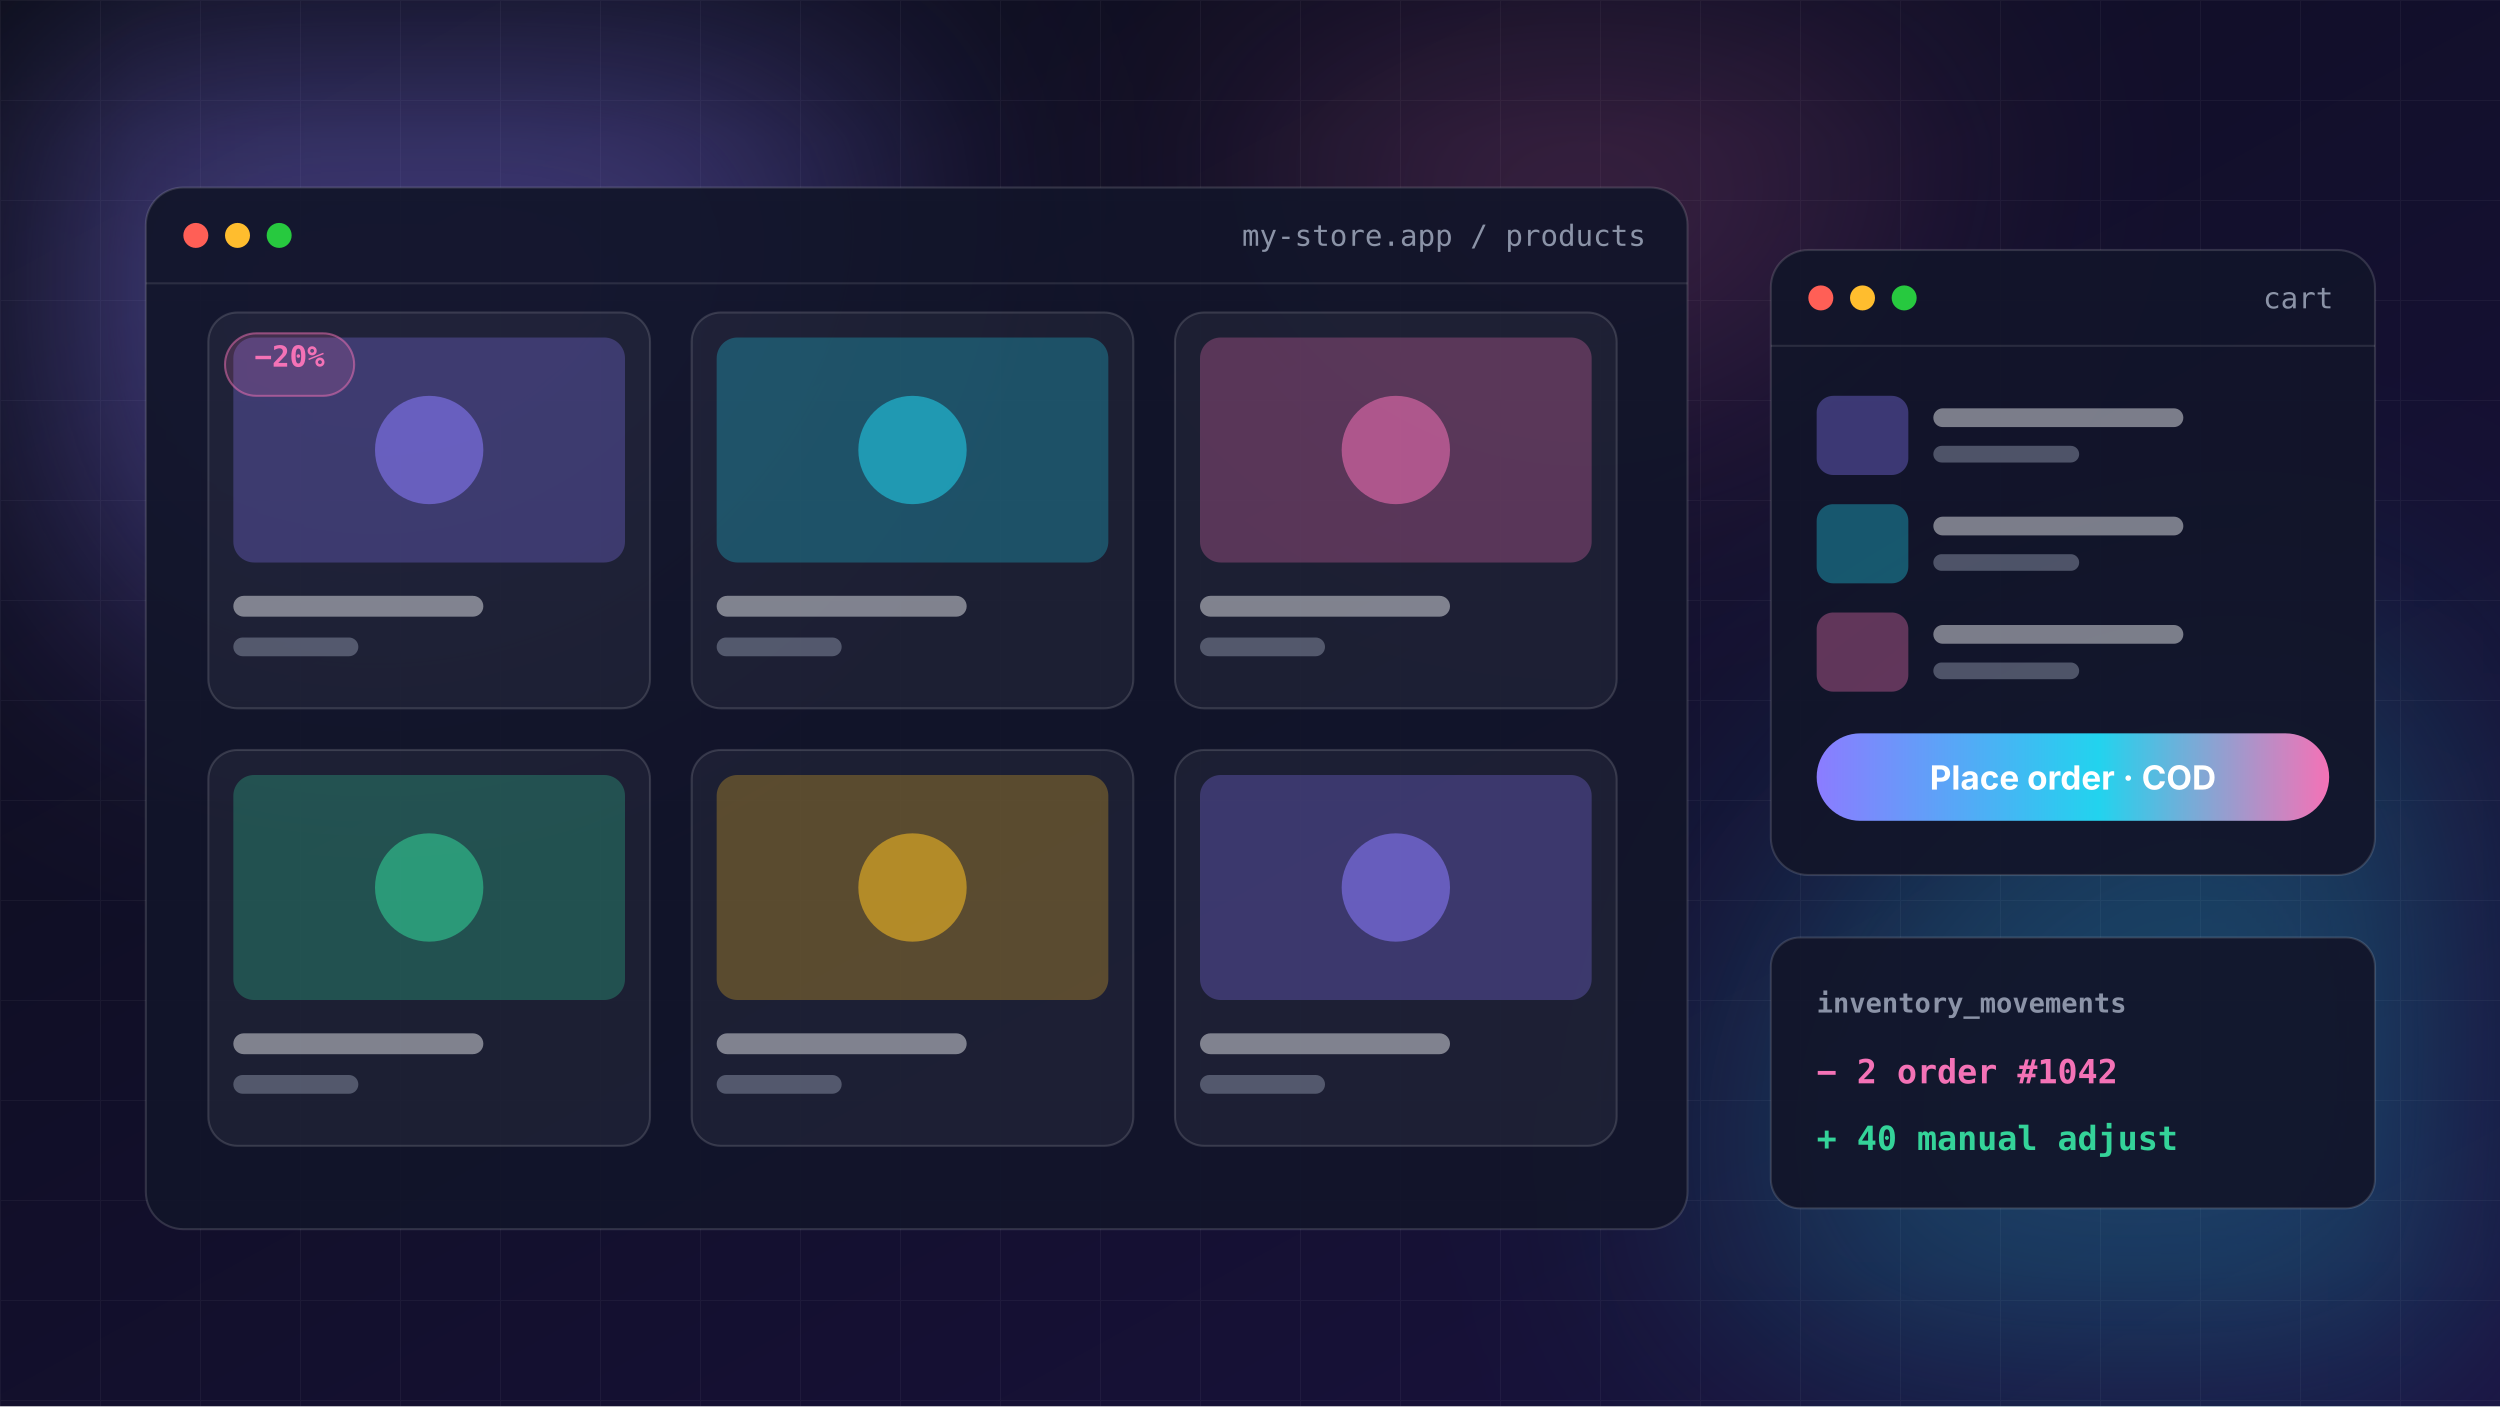
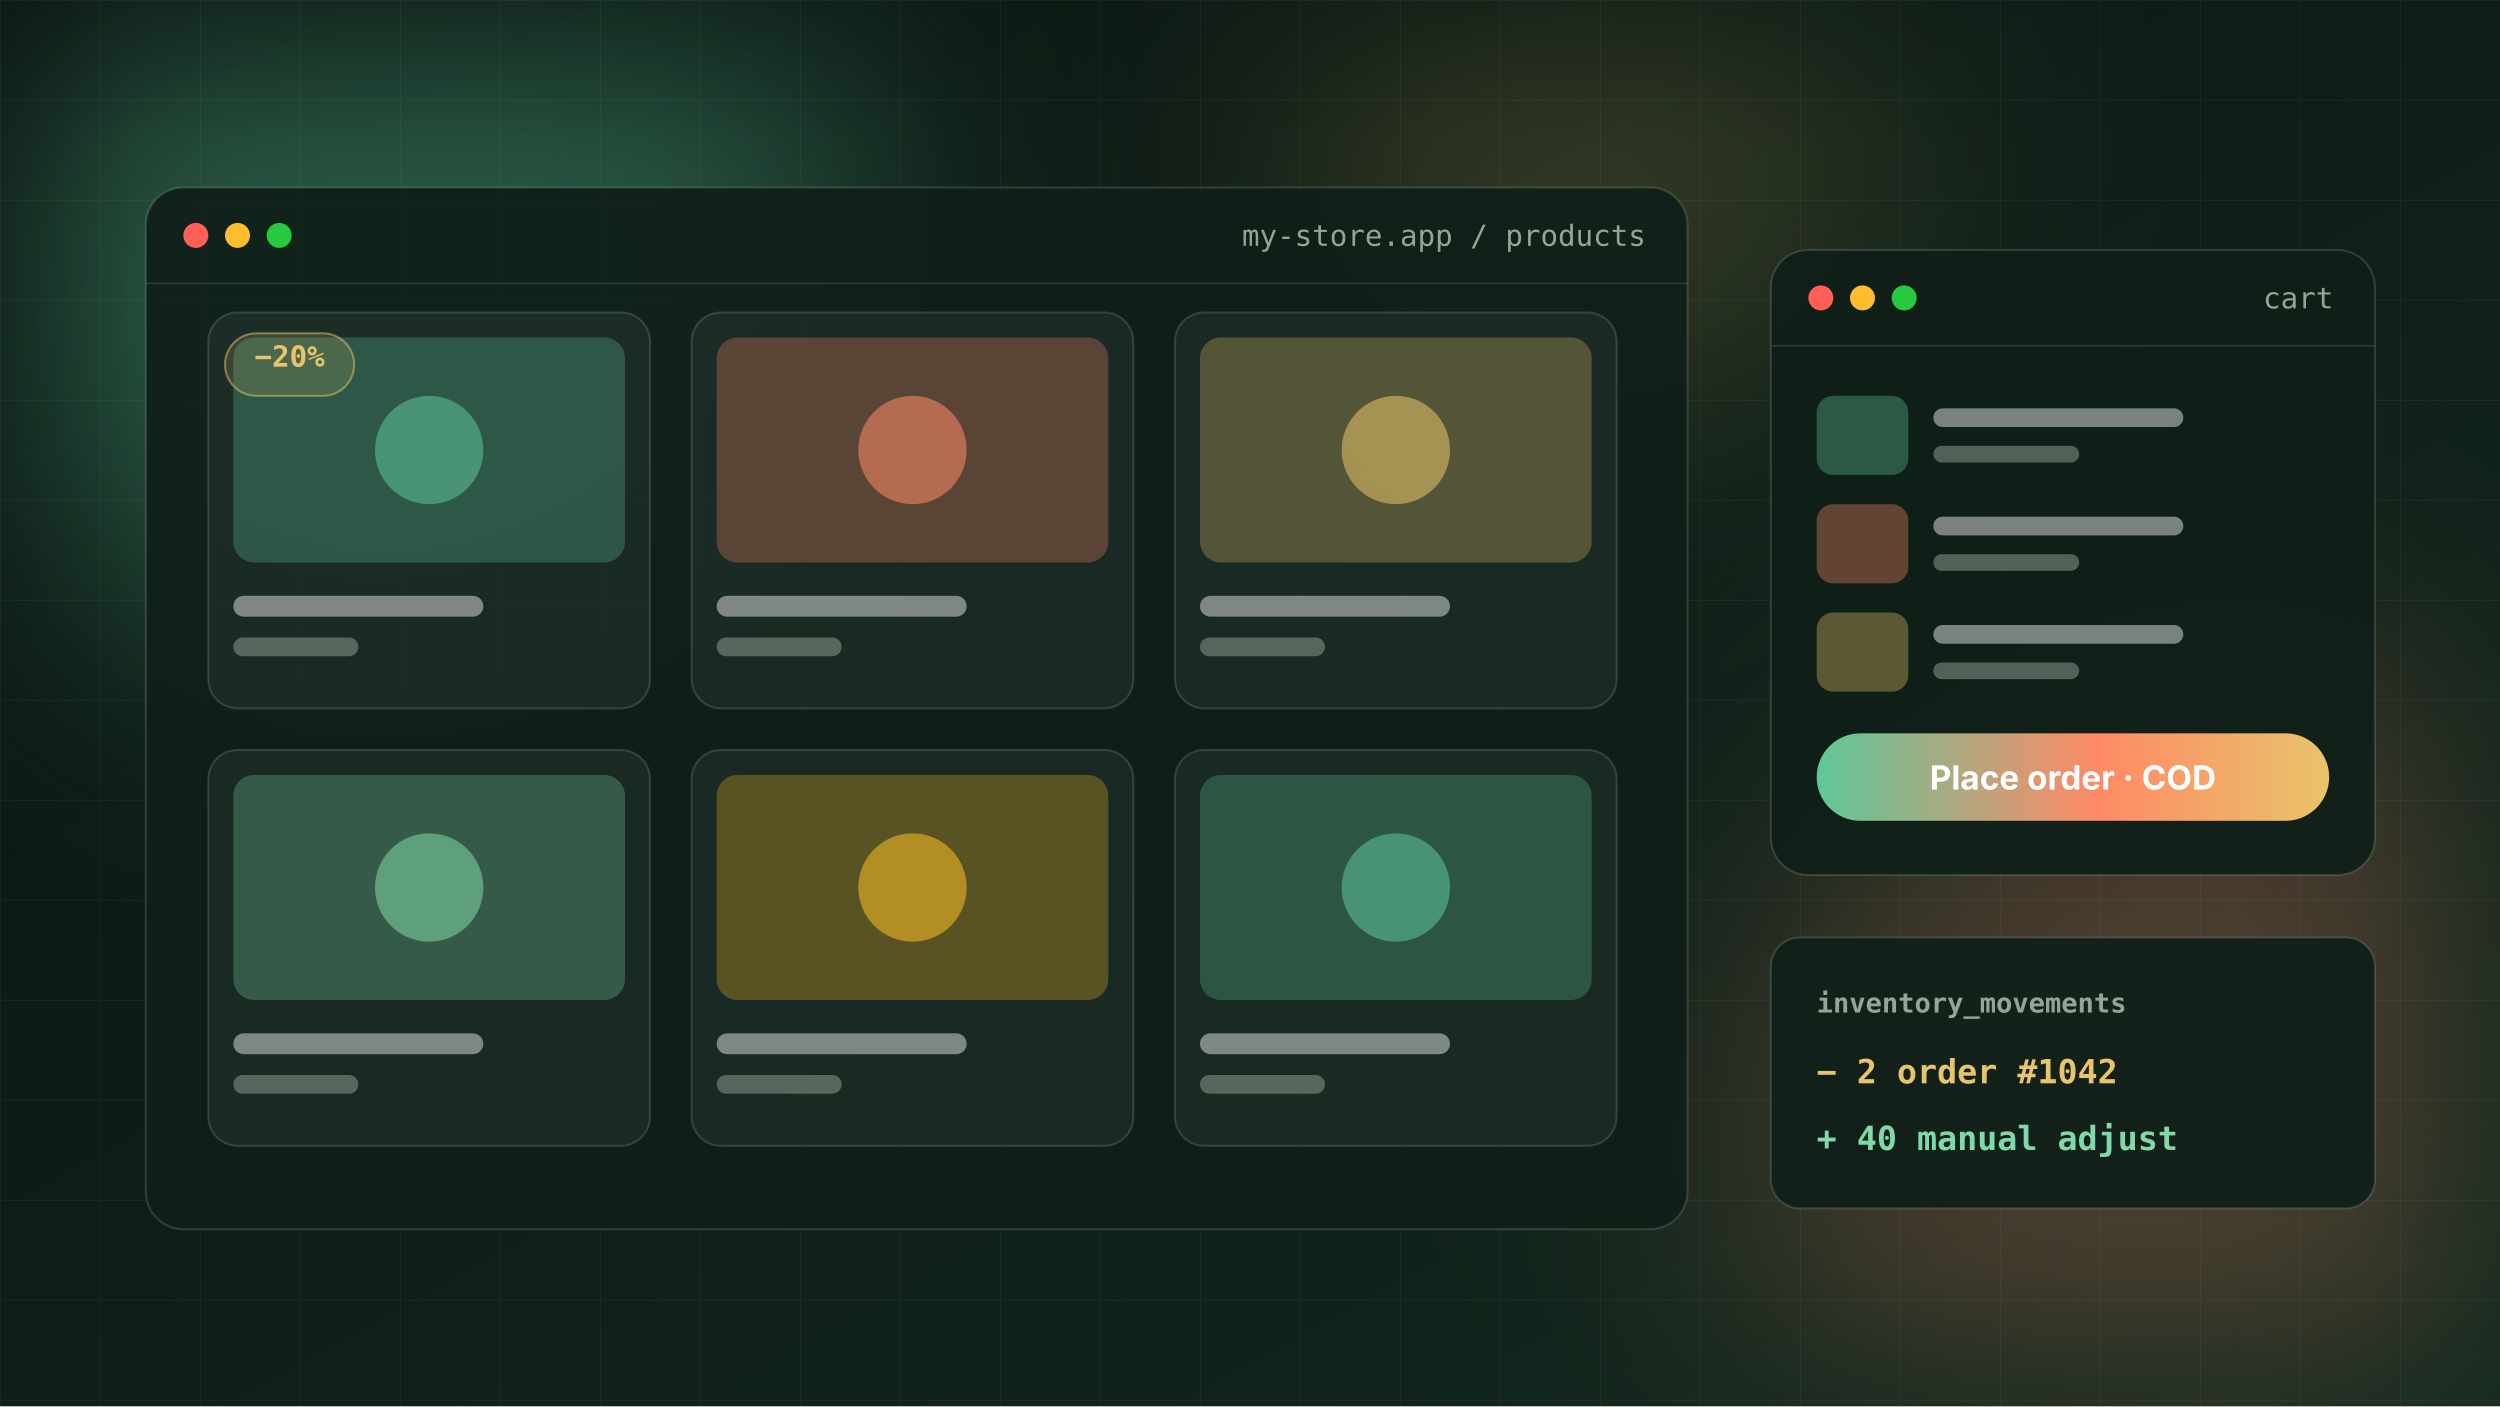
<svg xmlns="http://www.w3.org/2000/svg" viewBox="0 0 1200 675" width="1200" height="675" role="img">
  <defs>
    <linearGradient id="bg1" x1="0" y1="0" x2="1" y2="1">
-       <stop offset="0" stop-color="#0B0D18" />
-       <stop offset="1" stop-color="#1A1240" />
+       <stop offset="0" stop-color="#0a1410" />
+       <stop offset="1" stop-color="#12291f" />
    </linearGradient>
    <linearGradient id="gr1" x1="0" y1="0" x2="1" y2="0">
-       <stop offset="0" stop-color="#8B7CFF" />
-       <stop offset="0.55" stop-color="#22D3EE" />
-       <stop offset="1" stop-color="#F472B6" />
+       <stop offset="0" stop-color="#5fc79a" />
+       <stop offset="0.55" stop-color="#ff8a66" />
+       <stop offset="1" stop-color="#e8c46a" />
    </linearGradient>
    <filter id="bl1" x="-50%" y="-50%" width="200%" height="200%">
      <feGaussianBlur stdDeviation="70" />
    </filter>
    <pattern id="gd1" width="48" height="48" patternUnits="userSpaceOnUse">
      <path d="M48 0H0V48" fill="none" stroke="#fff" stroke-opacity="0.045" />
    </pattern>
  </defs>
  <rect width="1200" height="675" fill="url(#bg1)" />
  <rect width="1200" height="675" fill="url(#gd1)" />
-   <circle cx="180" cy="80" r="230" fill="#8B7CFF" opacity="0.38" filter="url(#bl1)" />
-   <circle cx="1080" cy="560" r="240" fill="#22D3EE" opacity="0.25" filter="url(#bl1)" />
-   <circle cx="760" cy="40" r="150" fill="#F472B6" opacity="0.2" filter="url(#bl1)" />
-   <rect x="70" y="90" width="740" height="500" rx="18" fill="#12152A" fill-opacity="0.92" stroke="#fff" stroke-opacity="0.14" />
+   <circle cx="180" cy="80" r="230" fill="#5fc79a" opacity="0.38" filter="url(#bl1)" />
+   <circle cx="1080" cy="560" r="240" fill="#ff8a66" opacity="0.25" filter="url(#bl1)" />
+   <circle cx="760" cy="40" r="150" fill="#e8c46a" opacity="0.2" filter="url(#bl1)" />
+   <rect x="70" y="90" width="740" height="500" rx="18" fill="#0f1f18" fill-opacity="0.92" stroke="#fff" stroke-opacity="0.14" />
  <path d="M70 136H810" stroke="#fff" stroke-opacity="0.1" />
  <circle cx="94" cy="113" r="6" fill="#FF5F56" />
  <circle cx="114" cy="113" r="6" fill="#FFBD2E" />
  <circle cx="134" cy="113" r="6" fill="#27C93F" />
-   <text x="790" y="118" font-family="ui-monospace, SFMono-Regular, Menlo, Consolas, monospace" font-size="14" font-weight="500" fill="#8B93A7" text-anchor="end" opacity="1">my-store.app / products</text>
+   <text x="790" y="118" font-family="ui-monospace, SFMono-Regular, Menlo, Consolas, monospace" font-size="14" font-weight="500" fill="#94a597" text-anchor="end" opacity="1">my-store.app / products</text>
  <rect x="100" y="150" width="212" height="190" rx="14" fill="#fff" fill-opacity="0.05" stroke="#fff" stroke-opacity="0.14" />
-   <rect x="112" y="162" width="188" height="108" rx="10" fill="#8B7CFF" fill-opacity="0.28" />
-   <circle cx="206" cy="216" r="26" fill="#8B7CFF" fill-opacity="0.55" />
+   <rect x="112" y="162" width="188" height="108" rx="10" fill="#5fc79a" fill-opacity="0.28" />
+   <circle cx="206" cy="216" r="26" fill="#5fc79a" fill-opacity="0.55" />
  <rect x="112" y="286" width="120" height="10" rx="5.0" fill="#E5E7EB" fill-opacity="0.5" />
-   <rect x="112" y="306" width="60" height="9" rx="4.5" fill="#8B93A7" fill-opacity="0.5" />
+   <rect x="112" y="306" width="60" height="9" rx="4.5" fill="#94a597" fill-opacity="0.5" />
  <rect x="332" y="150" width="212" height="190" rx="14" fill="#fff" fill-opacity="0.05" stroke="#fff" stroke-opacity="0.14" />
-   <rect x="344" y="162" width="188" height="108" rx="10" fill="#22D3EE" fill-opacity="0.28" />
-   <circle cx="438" cy="216" r="26" fill="#22D3EE" fill-opacity="0.55" />
+   <rect x="344" y="162" width="188" height="108" rx="10" fill="#ff8a66" fill-opacity="0.28" />
+   <circle cx="438" cy="216" r="26" fill="#ff8a66" fill-opacity="0.55" />
  <rect x="344" y="286" width="120" height="10" rx="5.0" fill="#E5E7EB" fill-opacity="0.5" />
-   <rect x="344" y="306" width="60" height="9" rx="4.5" fill="#8B93A7" fill-opacity="0.5" />
+   <rect x="344" y="306" width="60" height="9" rx="4.5" fill="#94a597" fill-opacity="0.5" />
  <rect x="564" y="150" width="212" height="190" rx="14" fill="#fff" fill-opacity="0.05" stroke="#fff" stroke-opacity="0.14" />
-   <rect x="576" y="162" width="188" height="108" rx="10" fill="#F472B6" fill-opacity="0.28" />
-   <circle cx="670" cy="216" r="26" fill="#F472B6" fill-opacity="0.55" />
+   <rect x="576" y="162" width="188" height="108" rx="10" fill="#e8c46a" fill-opacity="0.28" />
+   <circle cx="670" cy="216" r="26" fill="#e8c46a" fill-opacity="0.55" />
  <rect x="576" y="286" width="120" height="10" rx="5.0" fill="#E5E7EB" fill-opacity="0.5" />
-   <rect x="576" y="306" width="60" height="9" rx="4.5" fill="#8B93A7" fill-opacity="0.5" />
+   <rect x="576" y="306" width="60" height="9" rx="4.5" fill="#94a597" fill-opacity="0.5" />
  <rect x="100" y="360" width="212" height="190" rx="14" fill="#fff" fill-opacity="0.05" stroke="#fff" stroke-opacity="0.14" />
-   <rect x="112" y="372" width="188" height="108" rx="10" fill="#34D399" fill-opacity="0.28" />
-   <circle cx="206" cy="426" r="26" fill="#34D399" fill-opacity="0.55" />
+   <rect x="112" y="372" width="188" height="108" rx="10" fill="#7fd9a8" fill-opacity="0.28" />
+   <circle cx="206" cy="426" r="26" fill="#7fd9a8" fill-opacity="0.55" />
  <rect x="112" y="496" width="120" height="10" rx="5.0" fill="#E5E7EB" fill-opacity="0.5" />
-   <rect x="112" y="516" width="60" height="9" rx="4.5" fill="#8B93A7" fill-opacity="0.5" />
+   <rect x="112" y="516" width="60" height="9" rx="4.5" fill="#94a597" fill-opacity="0.5" />
  <rect x="332" y="360" width="212" height="190" rx="14" fill="#fff" fill-opacity="0.05" stroke="#fff" stroke-opacity="0.14" />
  <rect x="344" y="372" width="188" height="108" rx="10" fill="#FBBF24" fill-opacity="0.28" />
  <circle cx="438" cy="426" r="26" fill="#FBBF24" fill-opacity="0.55" />
  <rect x="344" y="496" width="120" height="10" rx="5.0" fill="#E5E7EB" fill-opacity="0.5" />
-   <rect x="344" y="516" width="60" height="9" rx="4.5" fill="#8B93A7" fill-opacity="0.5" />
+   <rect x="344" y="516" width="60" height="9" rx="4.5" fill="#94a597" fill-opacity="0.5" />
  <rect x="564" y="360" width="212" height="190" rx="14" fill="#fff" fill-opacity="0.05" stroke="#fff" stroke-opacity="0.14" />
-   <rect x="576" y="372" width="188" height="108" rx="10" fill="#8B7CFF" fill-opacity="0.28" />
-   <circle cx="670" cy="426" r="26" fill="#8B7CFF" fill-opacity="0.55" />
+   <rect x="576" y="372" width="188" height="108" rx="10" fill="#5fc79a" fill-opacity="0.28" />
+   <circle cx="670" cy="426" r="26" fill="#5fc79a" fill-opacity="0.55" />
  <rect x="576" y="496" width="120" height="10" rx="5.0" fill="#E5E7EB" fill-opacity="0.5" />
-   <rect x="576" y="516" width="60" height="9" rx="4.5" fill="#8B93A7" fill-opacity="0.5" />
-   <rect x="108" y="160" width="62" height="30" rx="15.0" fill="#F472B6" fill-opacity="0.16" stroke="#F472B6" stroke-opacity="0.5" />
-   <text x="139.0" y="176" font-family="ui-monospace, SFMono-Regular, Menlo, Consolas, monospace" font-size="14" font-weight="600" fill="#F472B6" text-anchor="middle" opacity="1">−20%</text>
-   <rect x="850" y="120" width="290" height="300" rx="18" fill="#12152A" fill-opacity="0.92" stroke="#fff" stroke-opacity="0.14" />
+   <rect x="576" y="516" width="60" height="9" rx="4.5" fill="#94a597" fill-opacity="0.5" />
+   <rect x="108" y="160" width="62" height="30" rx="15.0" fill="#e8c46a" fill-opacity="0.16" stroke="#e8c46a" stroke-opacity="0.5" />
+   <text x="139.0" y="176" font-family="ui-monospace, SFMono-Regular, Menlo, Consolas, monospace" font-size="14" font-weight="600" fill="#e8c46a" text-anchor="middle" opacity="1">−20%</text>
+   <rect x="850" y="120" width="290" height="300" rx="18" fill="#0f1f18" fill-opacity="0.92" stroke="#fff" stroke-opacity="0.14" />
  <path d="M850 166H1140" stroke="#fff" stroke-opacity="0.1" />
  <circle cx="874" cy="143" r="6" fill="#FF5F56" />
  <circle cx="894" cy="143" r="6" fill="#FFBD2E" />
  <circle cx="914" cy="143" r="6" fill="#27C93F" />
-   <text x="1120" y="148" font-family="ui-monospace, SFMono-Regular, Menlo, Consolas, monospace" font-size="14" font-weight="500" fill="#8B93A7" text-anchor="end" opacity="1">cart</text>
-   <rect x="872" y="190" width="44" height="38" rx="8" fill="#8B7CFF" fill-opacity="0.35" />
+   <text x="1120" y="148" font-family="ui-monospace, SFMono-Regular, Menlo, Consolas, monospace" font-size="14" font-weight="500" fill="#94a597" text-anchor="end" opacity="1">cart</text>
+   <rect x="872" y="190" width="44" height="38" rx="8" fill="#5fc79a" fill-opacity="0.35" />
  <rect x="928" y="196" width="120" height="9" rx="4.5" fill="#E5E7EB" fill-opacity="0.5" />
-   <rect x="928" y="214" width="70" height="8" rx="4.0" fill="#8B93A7" fill-opacity="0.5" />
-   <rect x="872" y="242" width="44" height="38" rx="8" fill="#22D3EE" fill-opacity="0.35" />
+   <rect x="928" y="214" width="70" height="8" rx="4.0" fill="#94a597" fill-opacity="0.5" />
+   <rect x="872" y="242" width="44" height="38" rx="8" fill="#ff8a66" fill-opacity="0.35" />
  <rect x="928" y="248" width="120" height="9" rx="4.5" fill="#E5E7EB" fill-opacity="0.5" />
-   <rect x="928" y="266" width="70" height="8" rx="4.0" fill="#8B93A7" fill-opacity="0.5" />
-   <rect x="872" y="294" width="44" height="38" rx="8" fill="#F472B6" fill-opacity="0.35" />
+   <rect x="928" y="266" width="70" height="8" rx="4.0" fill="#94a597" fill-opacity="0.5" />
+   <rect x="872" y="294" width="44" height="38" rx="8" fill="#e8c46a" fill-opacity="0.35" />
  <rect x="928" y="300" width="120" height="9" rx="4.5" fill="#E5E7EB" fill-opacity="0.5" />
-   <rect x="928" y="318" width="70" height="8" rx="4.0" fill="#8B93A7" fill-opacity="0.5" />
+   <rect x="928" y="318" width="70" height="8" rx="4.0" fill="#94a597" fill-opacity="0.5" />
  <rect x="872" y="352" width="246" height="42" rx="21" fill="url(#gr1)" />
  <text x="995" y="379" font-family="Inter, 'Segoe UI', Roboto, Helvetica, Arial, sans-serif" font-size="16" font-weight="700" fill="#fff" text-anchor="middle" opacity="1">Place order · COD</text>
-   <rect x="850" y="450" width="290" height="130" rx="14" fill="#12152A" fill-opacity="0.92" stroke="#fff" stroke-opacity="0.14" />
-   <text x="872" y="486" font-family="ui-monospace, SFMono-Regular, Menlo, Consolas, monospace" font-size="13" font-weight="600" fill="#8B93A7" text-anchor="start" opacity="1">inventory_movements</text>
-   <text x="872" y="520" font-family="ui-monospace, SFMono-Regular, Menlo, Consolas, monospace" font-size="16" font-weight="600" fill="#F472B6" text-anchor="start" opacity="1">− 2   order #1042</text>
-   <text x="872" y="552" font-family="ui-monospace, SFMono-Regular, Menlo, Consolas, monospace" font-size="16" font-weight="600" fill="#34D399" text-anchor="start" opacity="1">+ 40  manual adjust</text>
+   <rect x="850" y="450" width="290" height="130" rx="14" fill="#0f1f18" fill-opacity="0.92" stroke="#fff" stroke-opacity="0.14" />
+   <text x="872" y="486" font-family="ui-monospace, SFMono-Regular, Menlo, Consolas, monospace" font-size="13" font-weight="600" fill="#94a597" text-anchor="start" opacity="1">inventory_movements</text>
+   <text x="872" y="520" font-family="ui-monospace, SFMono-Regular, Menlo, Consolas, monospace" font-size="16" font-weight="600" fill="#e8c46a" text-anchor="start" opacity="1">− 2   order #1042</text>
+   <text x="872" y="552" font-family="ui-monospace, SFMono-Regular, Menlo, Consolas, monospace" font-size="16" font-weight="600" fill="#7fd9a8" text-anchor="start" opacity="1">+ 40  manual adjust</text>
</svg>
